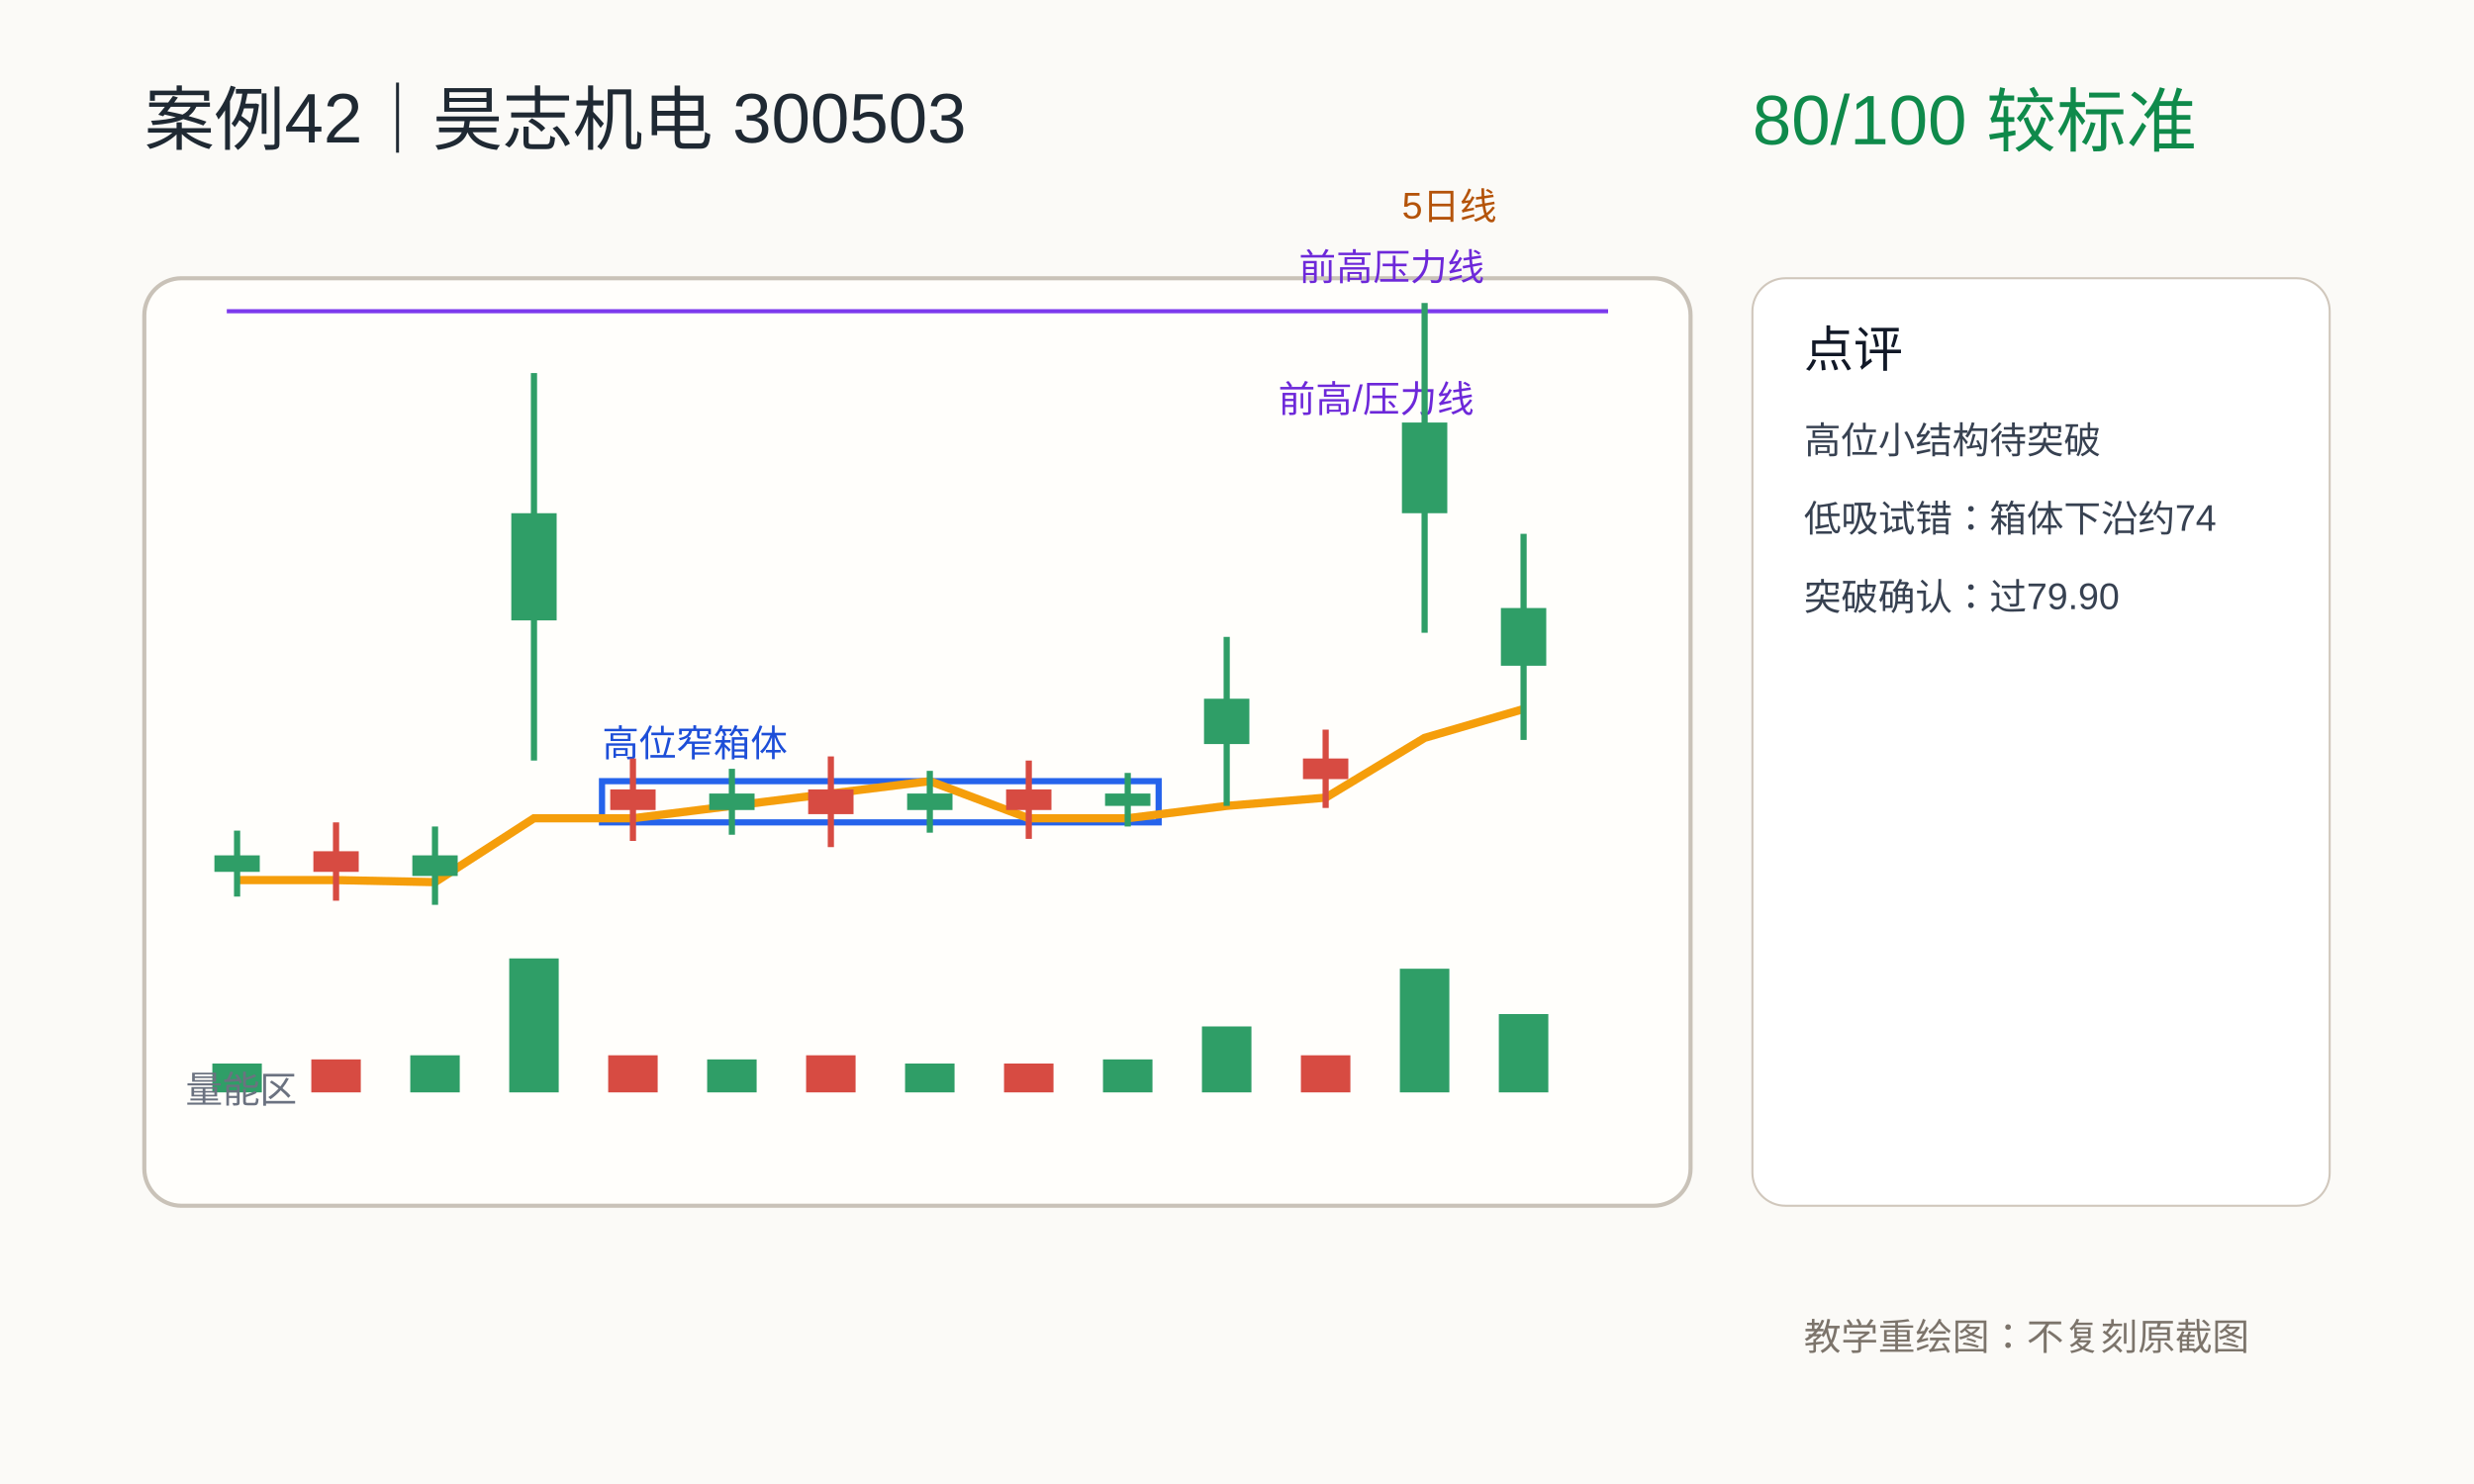
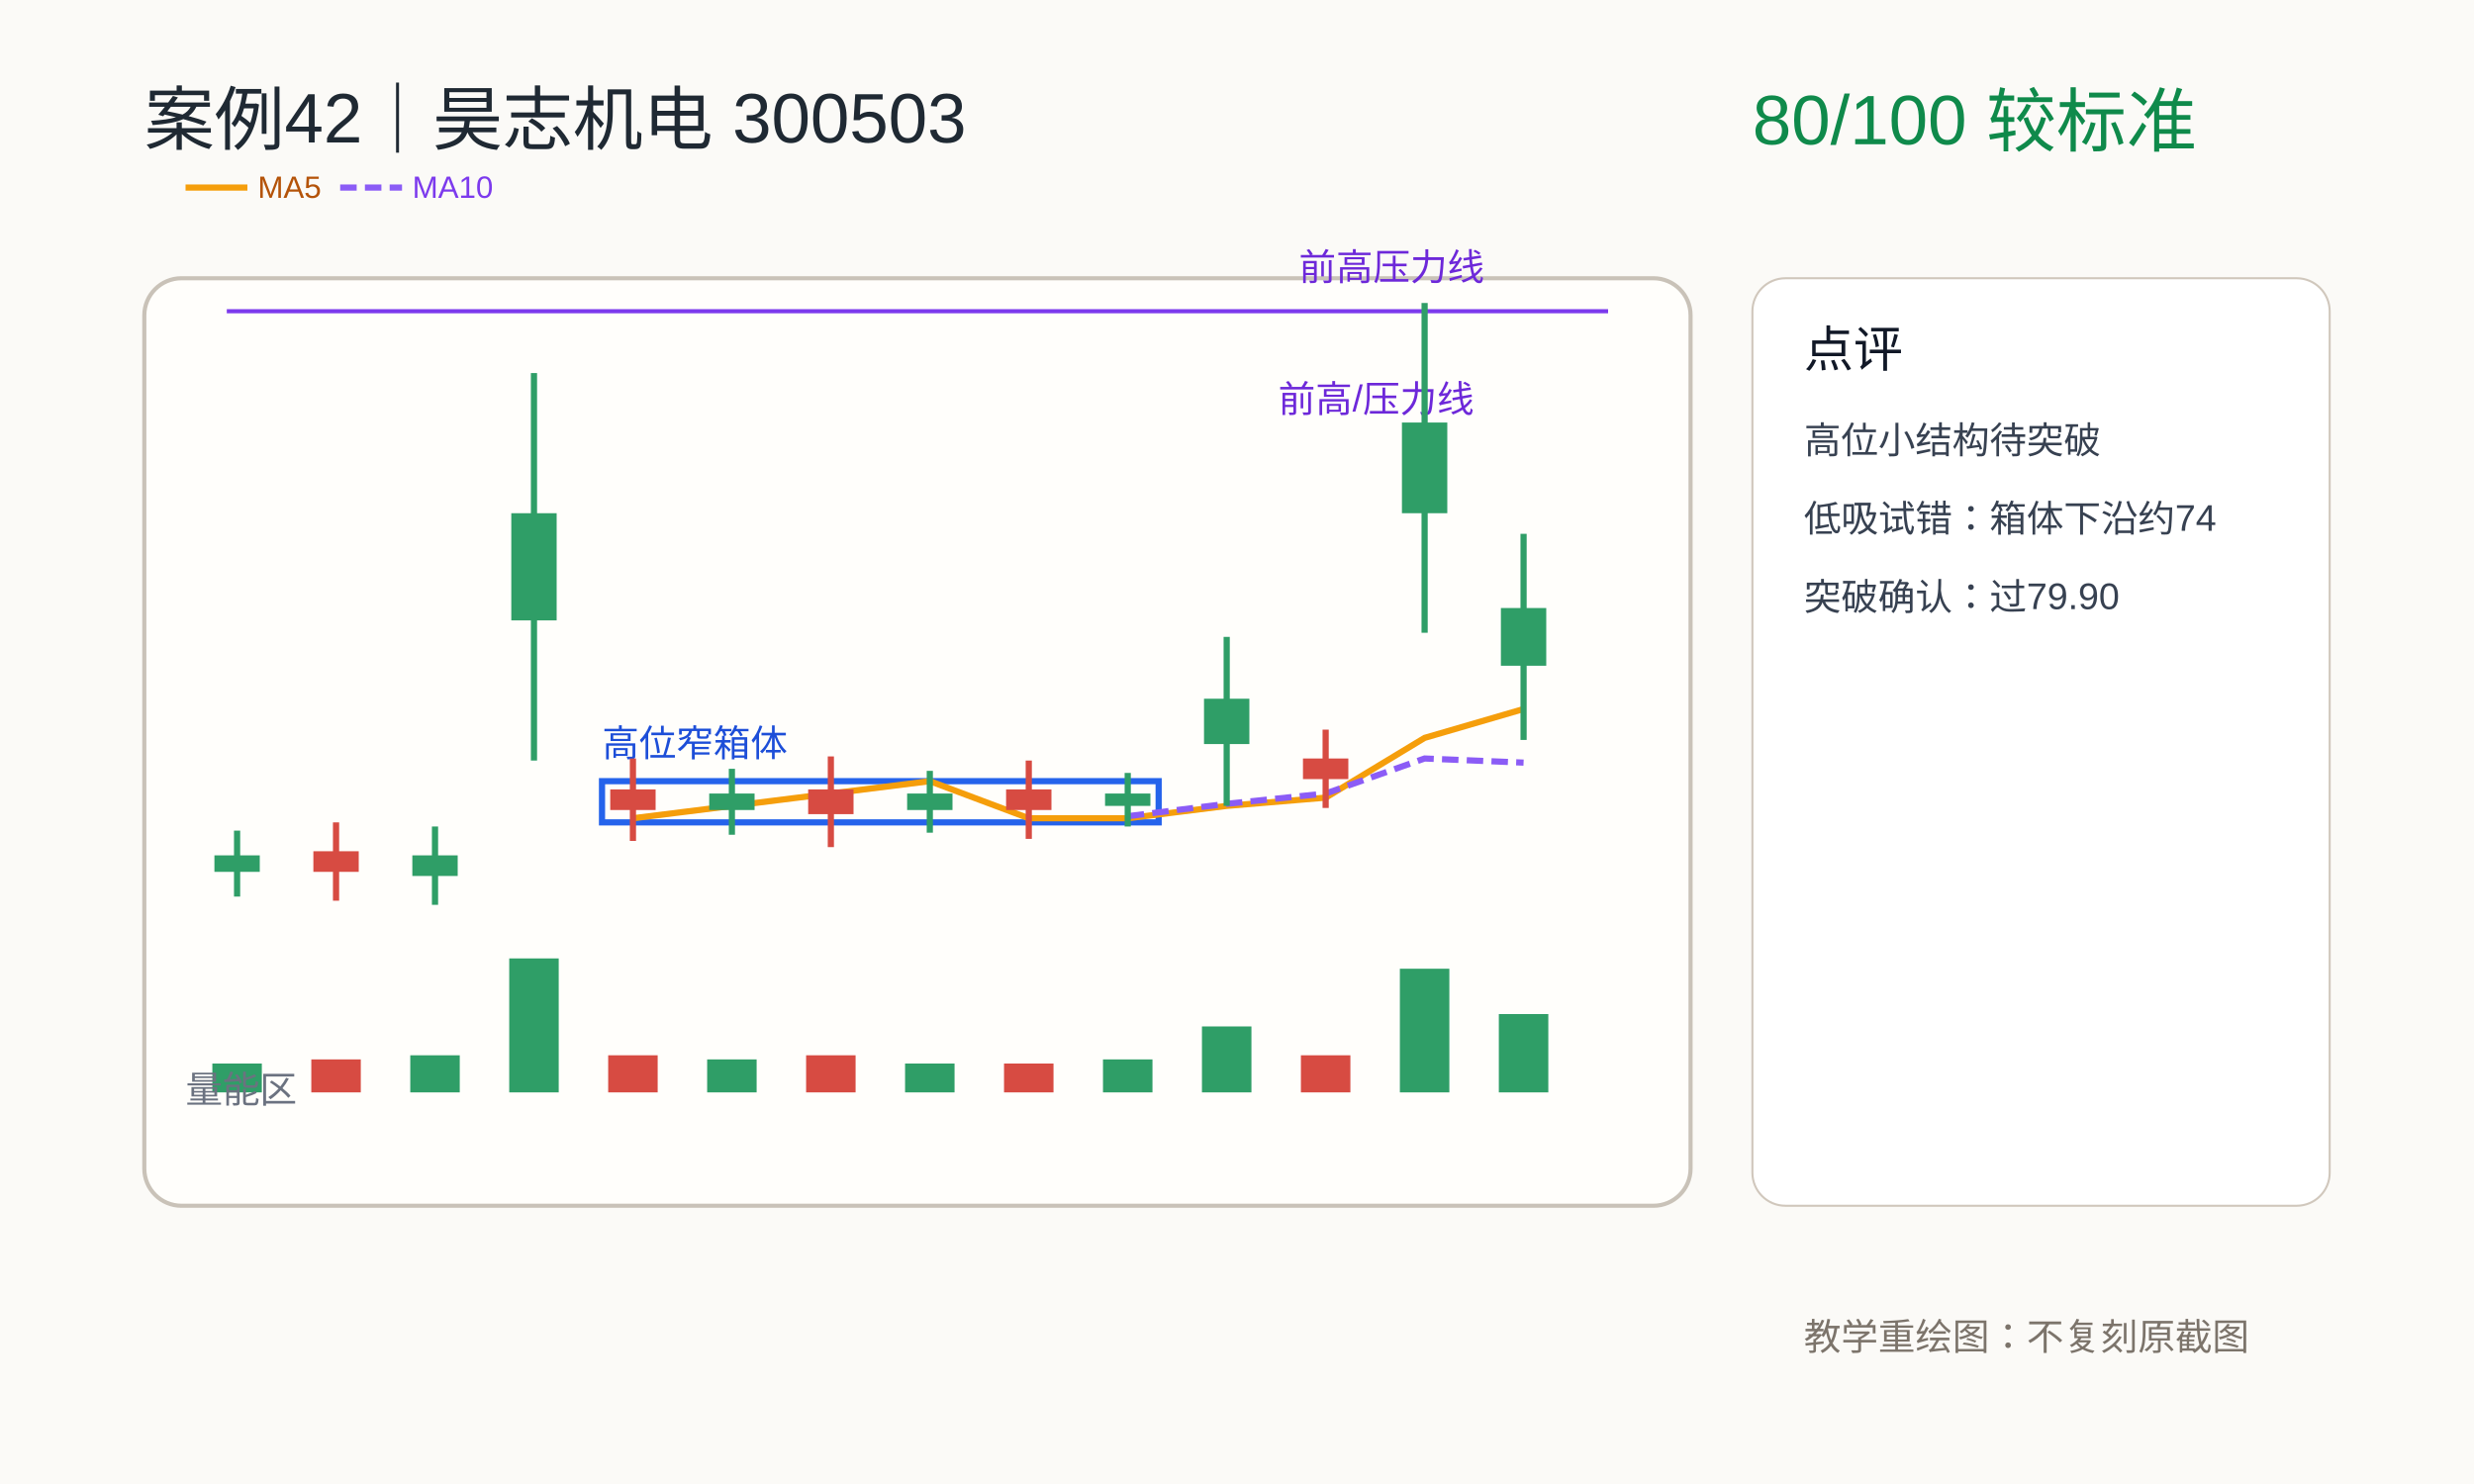
<svg xmlns="http://www.w3.org/2000/svg" width="1200" height="720" viewBox="0 0 1200 720">
  <rect width="1200" height="720" fill="#fbfaf7" />
  <rect x="70" y="135" width="750" height="450" rx="18" fill="#fffefb" stroke="#c9c2b8" stroke-width="2" />
  <text x="70" y="70" font-size="34" font-family="PingFang SC, Arial" fill="#1f2933">案例42｜昊志机电 300503</text>
  <text x="850" y="70" font-size="34" font-family="PingFang SC, Arial" fill="#0f8a4b">80/100  较标准</text>
  <text x="620" y="200" font-size="18" font-family="PingFang SC, Arial" fill="#6d28d9">前高/压力线</text>
  <line x1="110" y1="151" x2="780" y2="151" stroke="#7c3aed" stroke-width="2" />
  <text x="630" y="136" font-size="18" font-family="PingFang SC, Arial" fill="#6d28d9">前高压力线</text>
  <rect x="292" y="379" width="270" height="20" fill="none" stroke="#2563eb" stroke-width="3" />
  <text x="292" y="367" font-size="18" font-family="PingFang SC, Arial" fill="#1d4ed8">高位窄箱体</text>
-   <polyline points="115,427 163,427 211,428 259,397 307,397 355,391 403,385 451,379 499,397 547,397 595,391 643,387 691,358 739,344" fill="none" stroke="#f59e0b" stroke-width="4" />
-   <text x="680" y="106" font-size="18" font-family="PingFang SC, Arial" fill="#b45309">5日线</text>
+   <polyline points="307,397 355,391 403,385 451,379 499,397 547,397 595,391 643,387 691,358 739,344" fill="none" stroke="#f59e0b" stroke-width="3" />
+   <polyline points="547,396 595,390 643,385 691,368 739,370" fill="none" stroke="#8b5cf6" stroke-width="3" stroke-dasharray="8,4" />
+   <line x1="90" y1="91" x2="120" y2="91" stroke="#f59e0b" stroke-width="3" />
+   <text x="125" y="96" font-size="15" font-family="PingFang SC, Arial" fill="#b45309">MA5</text>
+   <line x1="165" y1="91" x2="195" y2="91" stroke="#8b5cf6" stroke-width="3" stroke-dasharray="8,4" />
+   <text x="200" y="96" font-size="15" font-family="PingFang SC, Arial" fill="#7c3aed">MA10</text>
  <line x1="115" y1="403" x2="115" y2="435" stroke="#2f9e67" stroke-width="3" />
  <rect x="104" y="415" width="22" height="8" fill="#2f9e67" />
  <line x1="163" y1="399" x2="163" y2="437" stroke="#d74b42" stroke-width="3" />
  <rect x="152" y="413" width="22" height="10" fill="#d74b42" />
  <line x1="211" y1="401" x2="211" y2="439" stroke="#2f9e67" stroke-width="3" />
  <rect x="200" y="415" width="22" height="10" fill="#2f9e67" />
  <line x1="259" y1="181" x2="259" y2="369" stroke="#2f9e67" stroke-width="3" />
  <rect x="248" y="249" width="22" height="52" fill="#2f9e67" />
  <line x1="307" y1="368" x2="307" y2="408" stroke="#d74b42" stroke-width="3" />
  <rect x="296" y="383" width="22" height="10" fill="#d74b42" />
  <line x1="355" y1="373" x2="355" y2="405" stroke="#2f9e67" stroke-width="3" />
  <rect x="344" y="385" width="22" height="8" fill="#2f9e67" />
  <line x1="403" y1="367" x2="403" y2="411" stroke="#d74b42" stroke-width="3" />
  <rect x="392" y="383" width="22" height="12" fill="#d74b42" />
  <line x1="451" y1="374" x2="451" y2="404" stroke="#2f9e67" stroke-width="3" />
  <rect x="440" y="385" width="22" height="8" fill="#2f9e67" />
  <line x1="499" y1="369" x2="499" y2="407" stroke="#d74b42" stroke-width="3" />
  <rect x="488" y="383" width="22" height="10" fill="#d74b42" />
  <line x1="547" y1="375" x2="547" y2="401" stroke="#2f9e67" stroke-width="3" />
  <rect x="536" y="385" width="22" height="6" fill="#2f9e67" />
  <line x1="595" y1="309" x2="595" y2="391" stroke="#2f9e67" stroke-width="3" />
  <rect x="584" y="339" width="22" height="22" fill="#2f9e67" />
  <line x1="643" y1="354" x2="643" y2="392" stroke="#d74b42" stroke-width="3" />
  <rect x="632" y="368" width="22" height="10" fill="#d74b42" />
  <line x1="691" y1="147" x2="691" y2="307" stroke="#2f9e67" stroke-width="3" />
  <rect x="680" y="205" width="22" height="44" fill="#2f9e67" />
  <line x1="739" y1="259" x2="739" y2="359" stroke="#2f9e67" stroke-width="3" />
  <rect x="728" y="295" width="22" height="28" fill="#2f9e67" />
  <rect x="103" y="516" width="24" height="14" fill="#2f9e67" />
  <rect x="151" y="514" width="24" height="16" fill="#d74b42" />
  <rect x="199" y="512" width="24" height="18" fill="#2f9e67" />
  <rect x="247" y="465" width="24" height="65" fill="#2f9e67" />
  <rect x="295" y="512" width="24" height="18" fill="#d74b42" />
  <rect x="343" y="514" width="24" height="16" fill="#2f9e67" />
  <rect x="391" y="512" width="24" height="18" fill="#d74b42" />
  <rect x="439" y="516" width="24" height="14" fill="#2f9e67" />
  <rect x="487" y="516" width="24" height="14" fill="#d74b42" />
  <rect x="535" y="514" width="24" height="16" fill="#2f9e67" />
  <rect x="583" y="498" width="24" height="32" fill="#2f9e67" />
  <rect x="631" y="512" width="24" height="18" fill="#d74b42" />
  <rect x="679" y="470" width="24" height="60" fill="#2f9e67" />
  <rect x="727" y="492" width="24" height="38" fill="#2f9e67" />
  <text x="90" y="535" font-size="18" font-family="PingFang SC, Arial" fill="#6b7280">量能区</text>
  <rect x="850" y="135" width="280" height="450" rx="16" fill="#ffffff" stroke="#d0c7bc" />
  <text x="875" y="178" font-size="24" font-family="PingFang SC, Arial" fill="#111827">点评</text>
  <text x="875" y="220" font-size="18" font-family="PingFang SC, Arial" fill="#374151">高位小结构待突破</text>
  <text x="875" y="258" font-size="18" font-family="PingFang SC, Arial" fill="#374151">低吸试错：箱体下沿约74</text>
  <text x="875" y="296" font-size="18" font-family="PingFang SC, Arial" fill="#374151">突破确认：过79.90</text>
  <text x="875" y="655" font-size="18" font-family="PingFang SC, Arial" fill="#7c746b">教学重绘图：不复刻原截图</text>
</svg>
